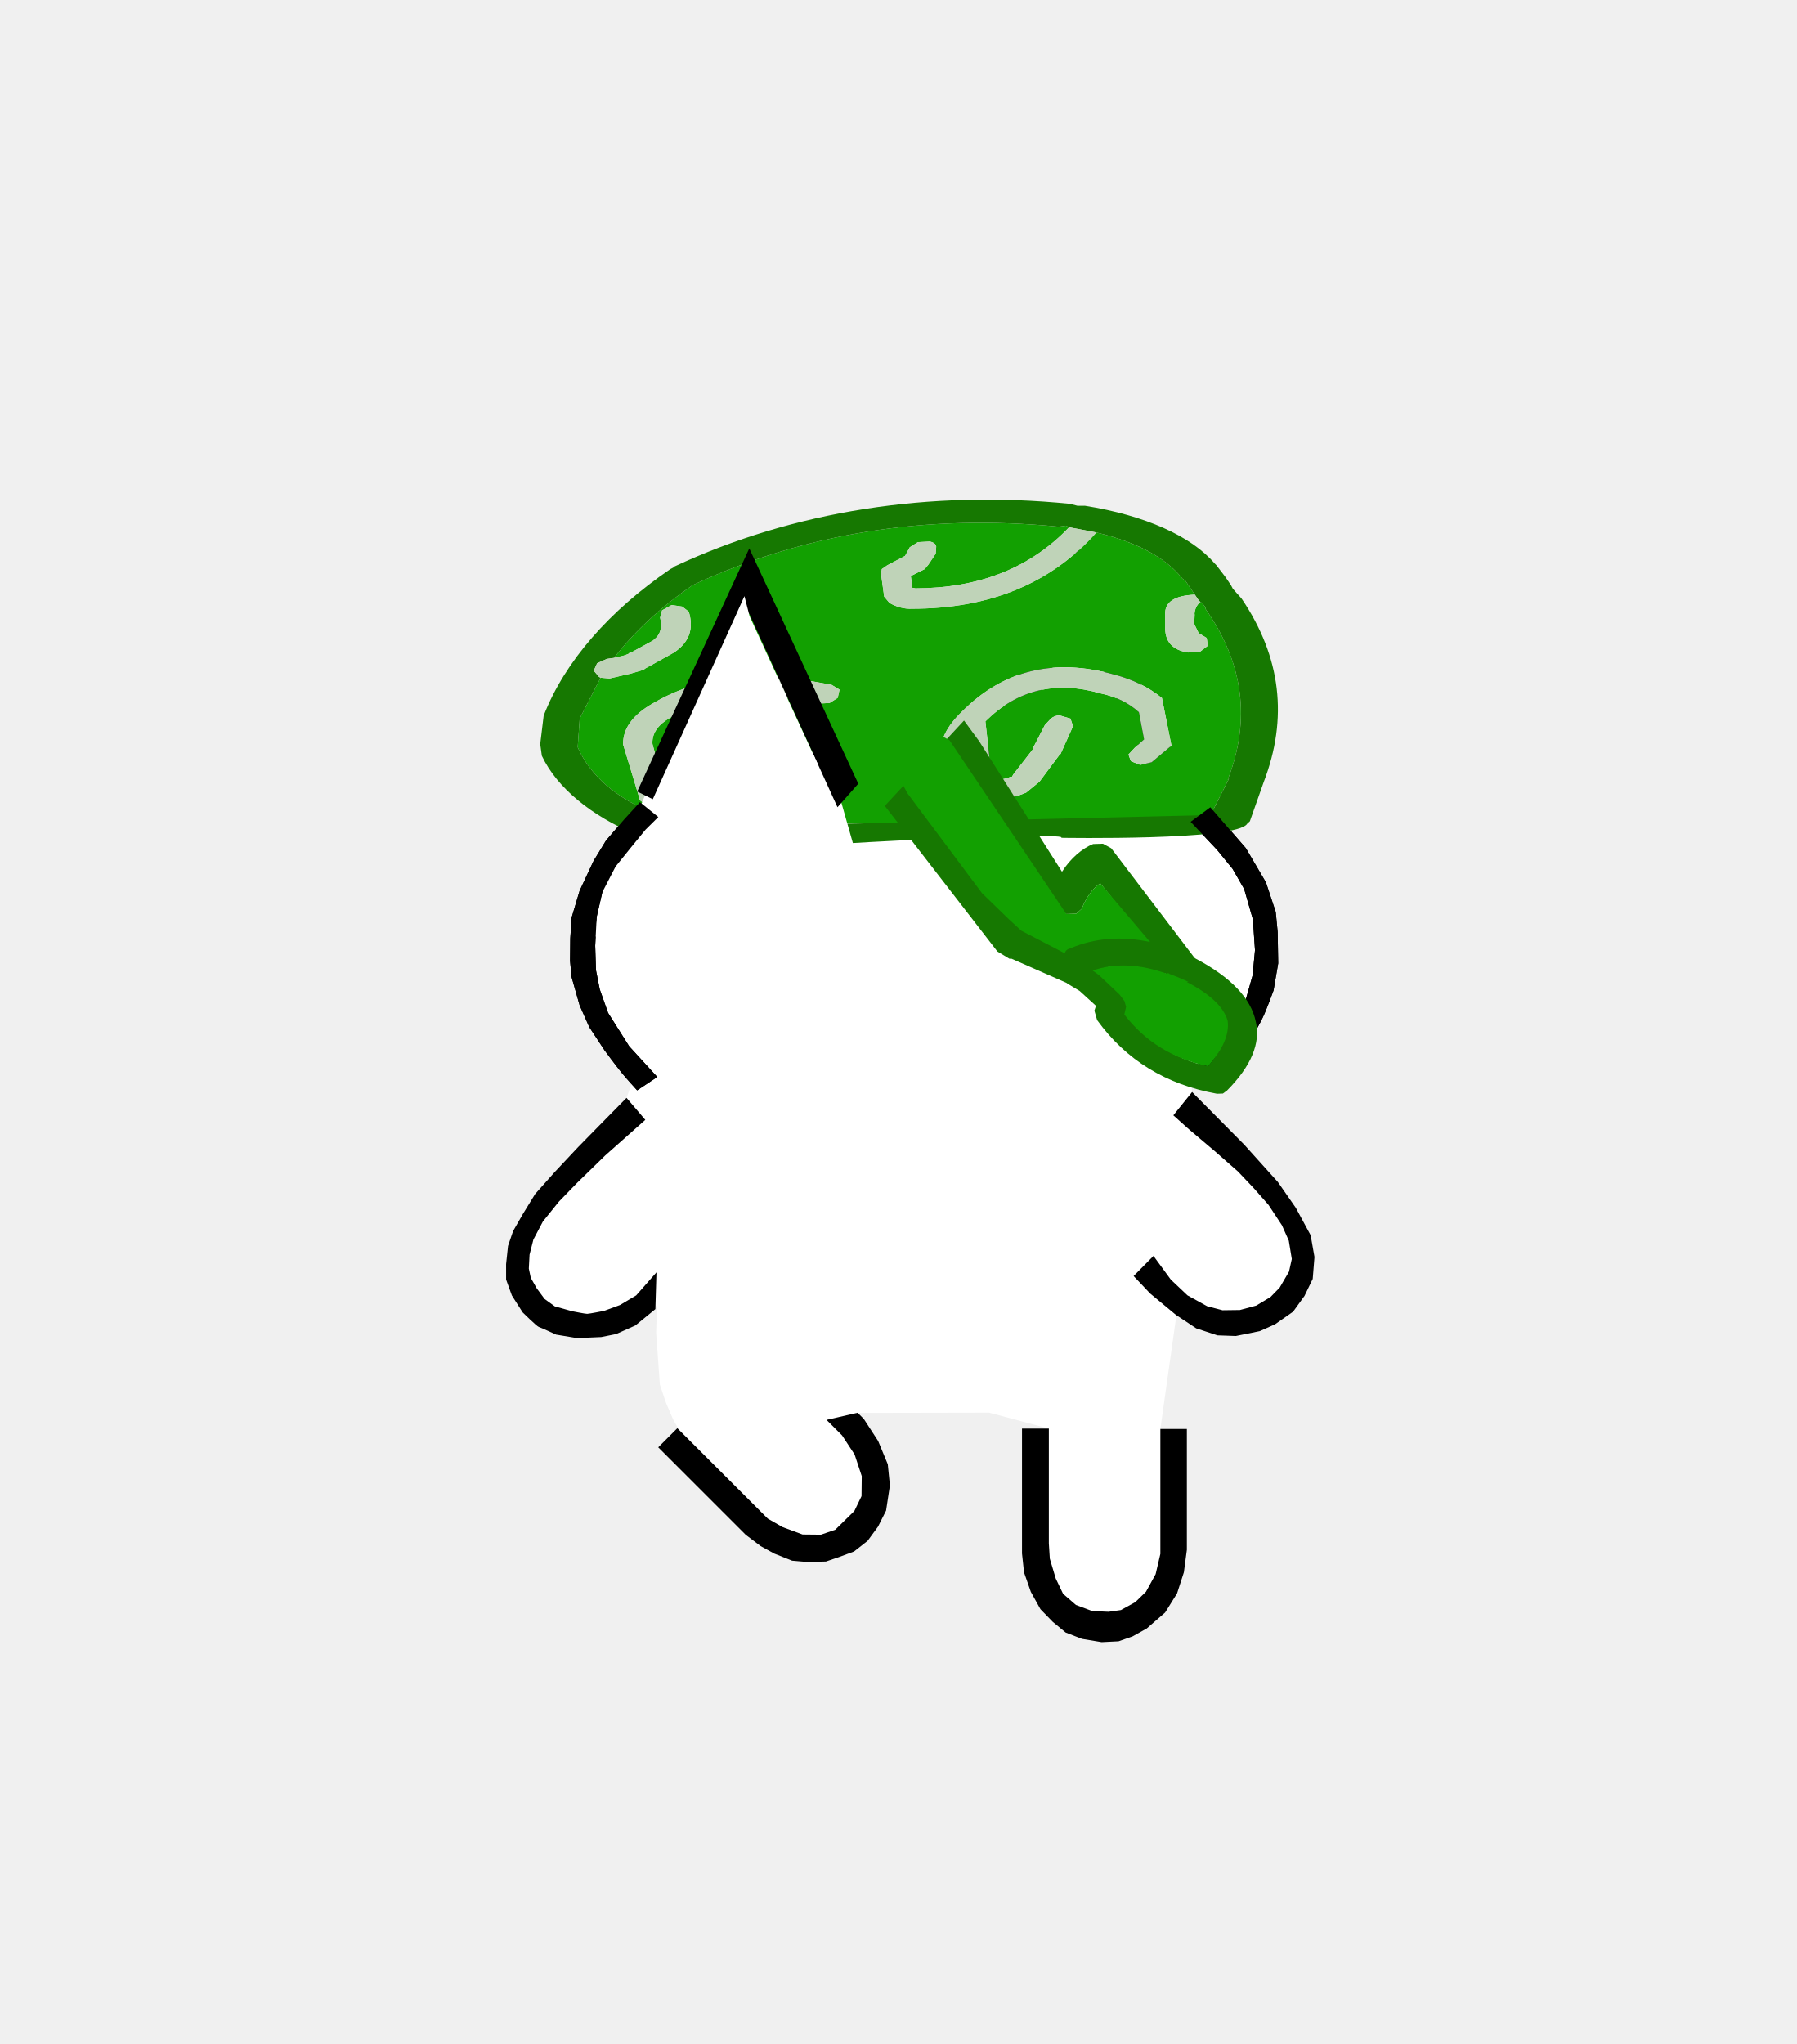
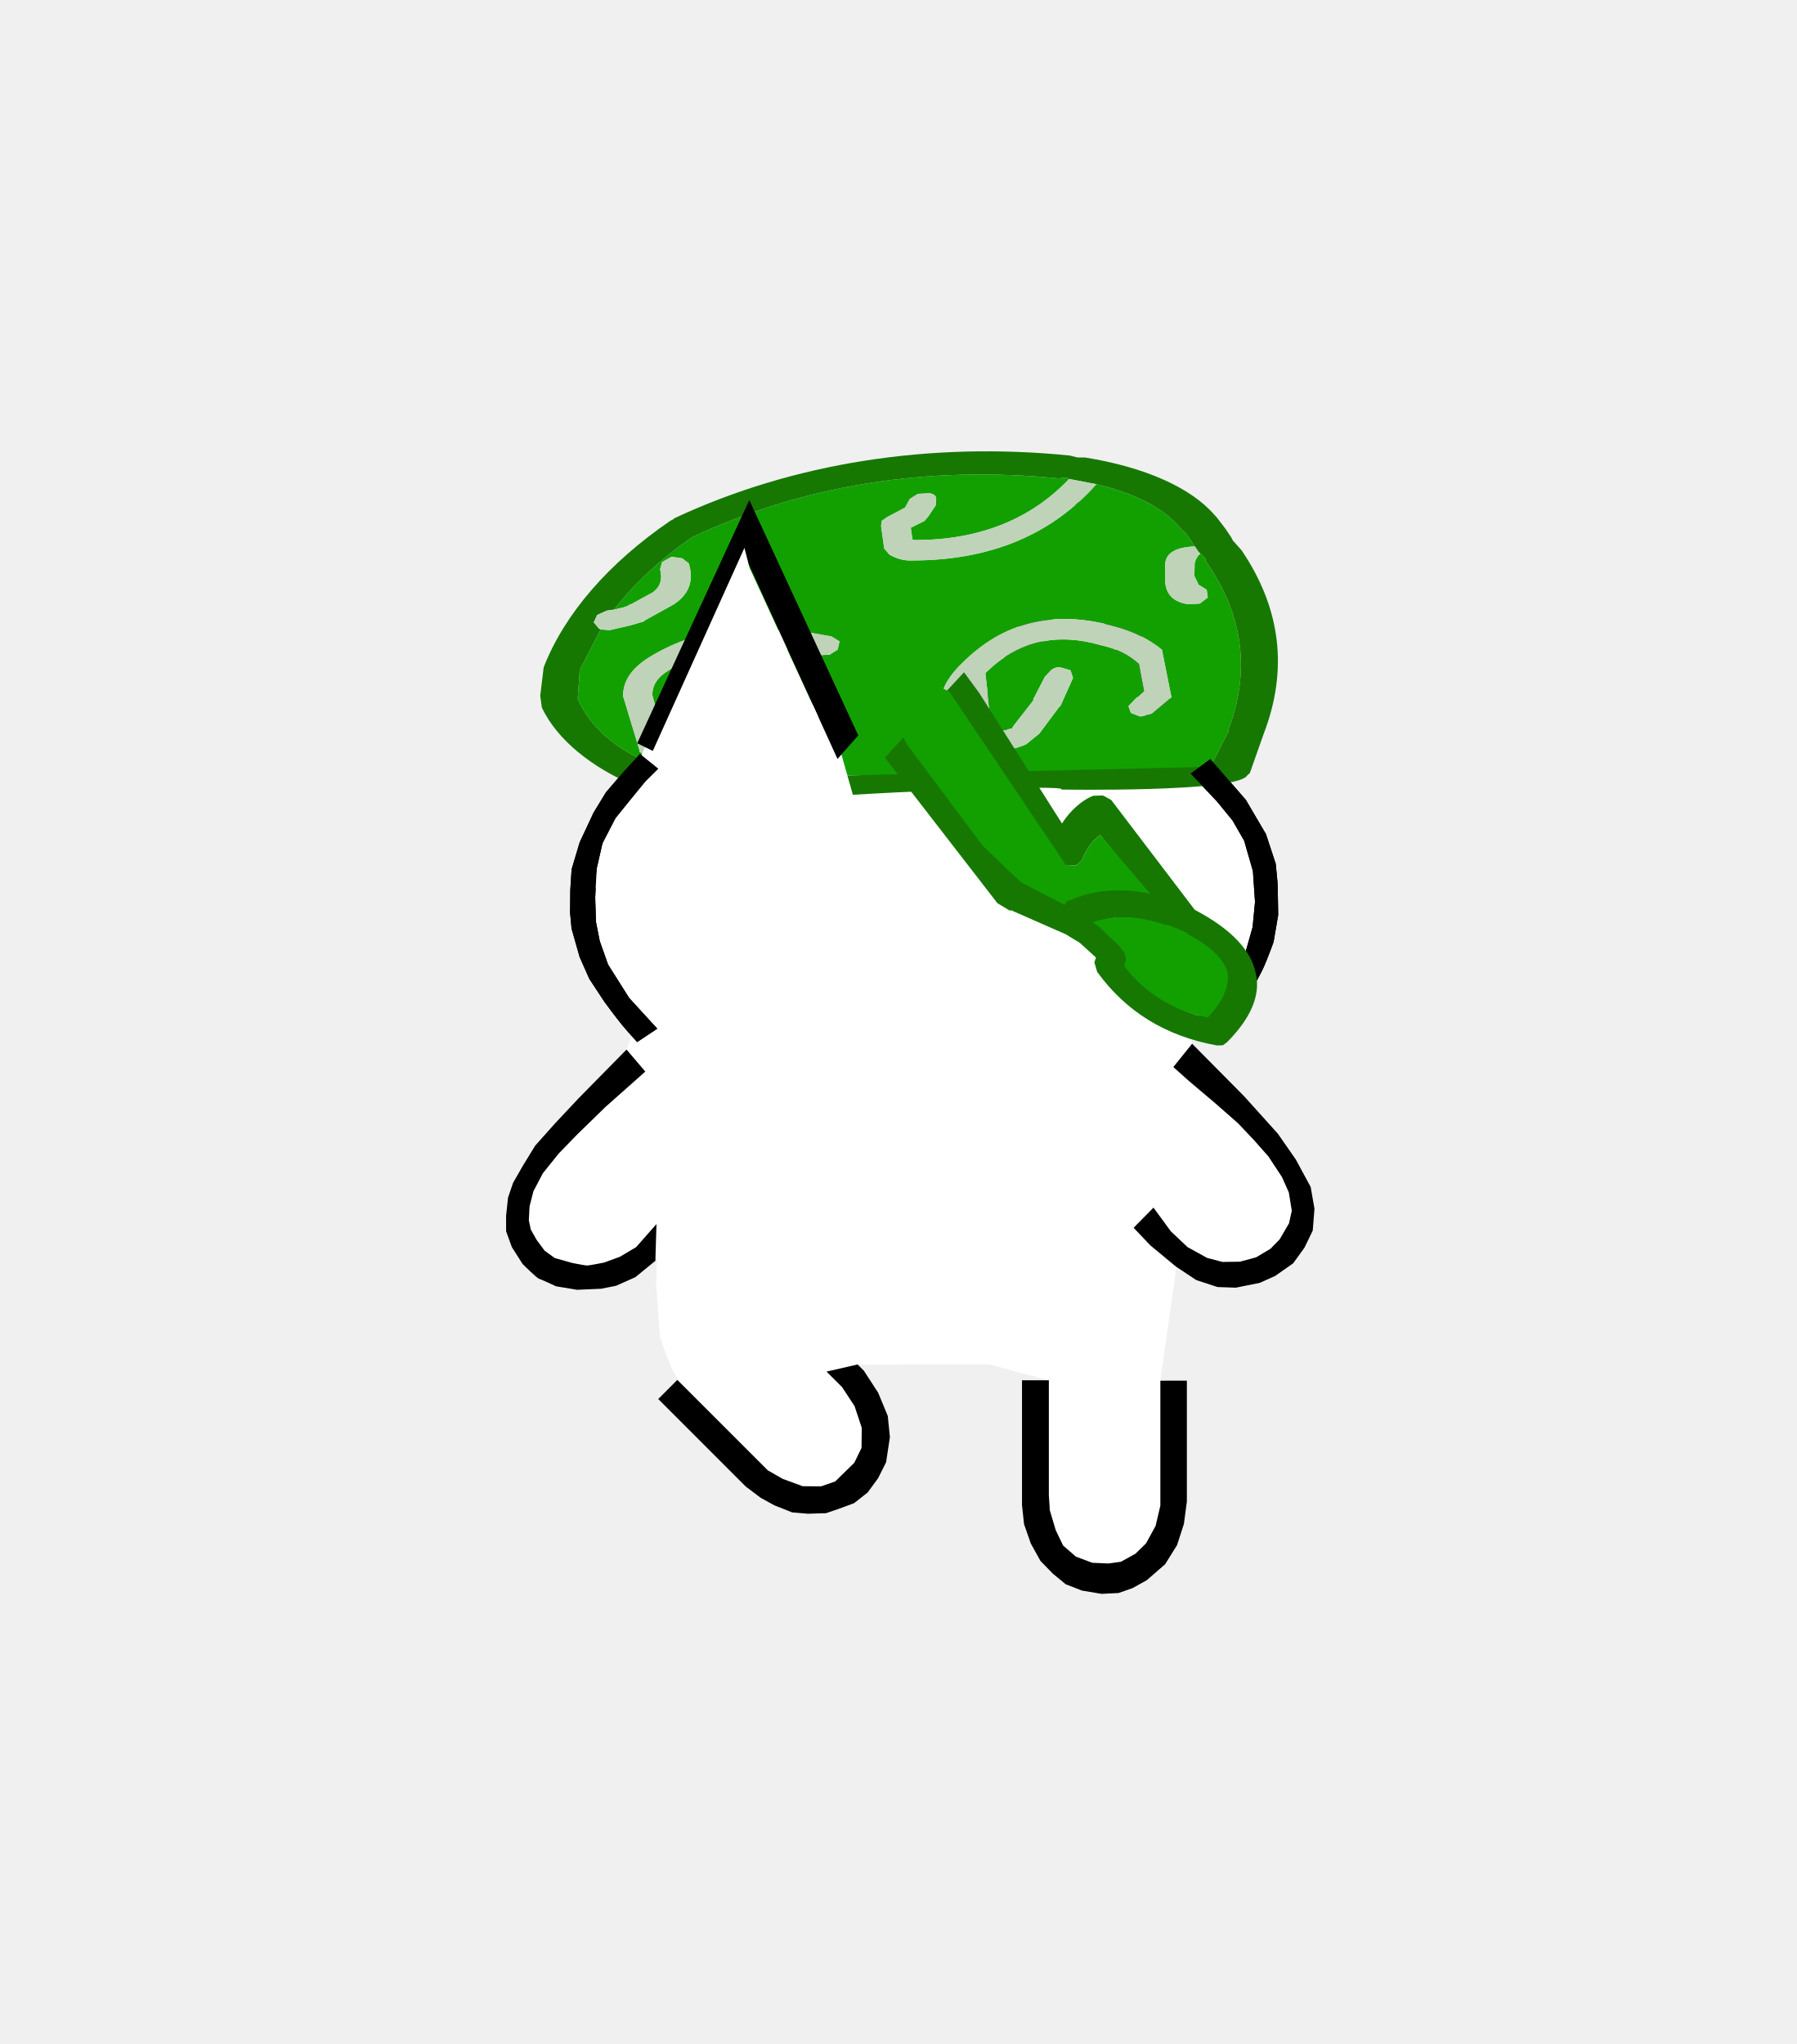
<svg xmlns="http://www.w3.org/2000/svg" height="182" width="160">
  <g style="clip-rule:evenodd;fill-rule:evenodd;stroke-linejoin:round;stroke-miterlimit:2">
-     <path d="m58.358 66.022-1.446 2.354-4.134 5.647-1.373 6.522 1.437 4.56 3.337 6.155.156.694-.545 1.5-.894 2.974-4.246 4.09-3.906 5.123-.5 3.497 1.623 3.06 3.37 1.125 4.06-.001 3.199-1.351-.068 2.417.33 4.6.541 1.611.629 1.467.46.816-.941 1.961 7.738 7.369 2.665 1.377 3.303.168 3.13-1.804 1.558-3.458-.594-3.384-2.23-2.668 1.397-.935 11.663-.023 5.318 1.415-.995 1.1.266 8.853.29 3.401 1.724 3.292 3.534.704 2.85-.376 2.781-3.047 1.06-5.79-.397-7.27-1.183-.83 1.533-10.866 3.465 1.396 4.837-.663 2.05-2.8.483-3.778-1.723-4.305-2.448-2.492-5.326-5.745-.166-2.436 2.835-.965 3.977-6.408.133-6.317-.969-3.683-2.254-4.107-1.983-1.65-2.82-1.392-8.526-18.03-1.081 1.018-8.066 16.617-11.82.174-8.575-17.368-1.195 1.257z" style="fill:#fff;fill-rule:nonzero" transform="translate(0 4.299)" />
-     <path d="m103.742 67.49 2.398-1.114-10.167-21.89-9.744 20.991-9.803.005-9.705-20.953-9.979 21.65 2.37 1.171 7.595-17.034 7.868 17.26 13.611-.212 7.78-17.199zm4.032.09 3.162 3.64 1.79 3.046.872 2.638.172 1.791.048 2.78-.413 2.408s-.591 1.647-.97 2.434c-.292.609-.628 1.2-1.002 1.762-.676 1.017-1.45 1.967-2.234 2.902-.461.55-1.452 1.593-1.452 1.593l-1.717-1.326 2.199-2.23 1.56-2.061 1.156-2.311.593-2.09.214-2.247-.187-2.747-.778-2.7-1.03-1.794-1.371-1.681-2.368-2.512zM56.736 92.787l1.792-1.192-2.506-2.74-1.875-2.97-.74-2.088-.337-1.701L53 79.91l.134-2.571.509-2.214 1.17-2.263 1.29-1.6 1.38-1.688 1.137-1.125-1.636-1.324-1.402 1.532-1.622 1.888-1.104 1.81-1.24 2.65L50.9 77.4l-.118 1.844-.02 2.02.132 1.424.72 2.529.86 1.942 1.358 2.062s1.015 1.38 1.558 2.04c.43.524 1.345 1.525 1.345 1.525zm-.946.667 1.672 1.96-3.569 3.168-2.525 2.462-1.609 1.659-1.42 1.766-.842 1.603-.342 1.341-.065 1.246.173.82.527.93.703.951.907.658 1.557.436s1.143.23 1.327.23c.184 0 1.51-.265 1.51-.265l1.405-.515 1.449-.861 1.807-2.051-.096 3.272-1.783 1.456-1.715.765-1.321.265-2.153.094-1.868-.31s-1.372-.637-1.542-.683c-.17-.046-1.435-1.294-1.435-1.294l-.961-1.506-.515-1.416-.001-1.373.172-1.62.45-1.321.874-1.526 1.092-1.78 1.746-1.96 2.088-2.225 1.909-1.944zm48.691 1.556 1.67-2.076 4.64 4.685 2.998 3.329 1.594 2.292 1.325 2.449.34 1.934-.156 1.953-.733 1.513-1.013 1.403-1.608 1.124-1.358.608-2.137.433-1.635-.058-1.89-.622-1.81-1.202-2.289-1.898-1.475-1.557 1.768-1.791 1.546 2.11 1.483 1.402 1.749.966 1.37.357 1.544-.02 1.448-.39 1.274-.76.822-.842.833-1.427.248-1.12-.266-1.631-.611-1.372-1.204-1.827-1.279-1.45-1.43-1.51-2.045-1.796-2.34-1.979zm-1.156 27.928v11.12l-.421 1.804-.859 1.566-.95.926-1.282.706-1.097.155-1.452-.063-1.46-.547-1.14-.988-.654-1.364-.528-1.767-.087-1.365V122.9h-2.39v11.123l.18 1.686.606 1.731.857 1.545 1.094 1.125 1.154.954 1.45.563 1.75.292 1.508-.076 1.246-.437 1.262-.703 1.636-1.42 1.063-1.702.609-1.886.265-1.996v-10.764zm-29.725-.809 1.385 1.384 1.113 1.696.637 1.925-.02 1.786-.638 1.32-1.703 1.67-1.274.439-1.635-.017-1.777-.656-1.318-.755-8.055-8.054-1.702 1.703 7.792 7.792 1.333 1.006 1.22.67 1.577.626 1.4.12 1.612-.047 1.135-.387 1.368-.506 1.206-.946.93-1.27.716-1.425.34-2.237-.189-1.887-.859-2.073-1.273-1.958-.555-.555z" style="fill-rule:nonzero" transform="translate(0 4.299)" />
-     <path d="m58.819 89.557.093-.078.468-.155h.187c5.551-1.604 10.978-1.578 16.28.077l-.094-.077 2.994 1.164.187.077c1.621.724-3.992 17.639-4.678 23.122l-.187-.388-.374-.388-.655-.465-.562-.155-5.894.31c-.249 0-.436.052-.561.155l-.281.388-.936 2.949-.093.93.28.389c.25.259.593.31 1.03.155l.467-.31.281-.388-.093-.621a8.328 8.328 0 0 1 .655-2.095l4.865-.31h.093l.094.155c.623 1.603.187 2.948-1.31 4.035v.077l-1.965 1.086.094-.077-4.117.31h-.093c-.936-.051-1.653-.413-2.152-1.086-.811-1.035-1.155-2.121-1.03-3.259l.655-3.104.936-1.551.094-.621-.375-.466-.748-.155-.561.388-1.123 1.94-.749 3.491c-.125 1.397.312 2.768 1.31 4.113.811 1.138 1.965 1.759 3.462 1.862l5.24-.466h.186l1.871-1.086-.374.466h-.093c-1.933 1.862-4.303 3.026-7.11 3.491h-.094l-2.62-.31-3.555-1.397.187-.465-.187-1.164-.187-.698-.094-.078-1.123-1.63c-.748-.879-1.964-1.241-3.648-1.086l-.562.31-.28.544.374.543.655.155c.935-.051 1.59.104 1.964.466l.094.077.842 1.242v.077l.094.078.093.233.094.543a23.278 23.278 0 0 1-5.801-4.656c-3.431-6.259-3.68-12.828-.748-19.708v-.388l.187-.155c3.305 2.328 4.553 5.173 3.742 8.535l-.094.155h-1.122l-.468-.776-.374-.232-.936-.466-.655-.078a.613.613 0 0 0-.561.31l-.094.622.375.465.748.31.655 1.01.28.31.468.077h2.152l.655-.233c.499-.362.78-.75.842-1.164.998-4.087-.592-7.501-4.771-10.242 1.435-2.069 3.243-3.465 5.426-4.19l.28-.155 1.404-.388c-.187 1.087.312 1.656 1.497 1.707l1.03.078c1.434.155 2.369-.181 2.806-1.009l.094-.62-.468-.466h-.749l-.561.388-.842.155h-.187l-.749-.078h-.093c-.437-.051-.78-.18-1.03-.387m14.409 3.724-1.217-1.086-.093-.078-4.584.155c-1.185.621-2.121 1.397-2.807 2.328-2.37 3.052-1.871 5.819 1.497 8.302 2.432 1.863 5.052 1.889 7.859.078l.187-.078c.748-.827.873-1.758.374-2.793l-.842-.776-2.245-1.241-.094-.078-2.433-.854-.748.078-.374.466c-.125.155-.094.336.093.543l.562.388 1.964.776h.094l2.152 1.241.187.078.093.077h-.093c.187.362.155.698-.094 1.009l-5.426-.078c-2.557-1.913-2.932-4.008-1.123-6.285.499-.775 1.248-1.396 2.246-1.862h-.094l2.713-.077.655.543.562.388.654-.078.468-.465-.093-.621" style="fill:#12a001" transform="matrix(.12858 .93173 -1.65957 .22902 247.94 -21.717)" />
-     <path d="m57.602 88.237-.842.233h.094l.374-.155.28-.078h.094" style="fill:#ccc" transform="matrix(.12858 .93173 -1.65957 .22902 247.94 -21.717)" />
-     <path d="m78.934 90.565-.187-.077-2.994-1.164.093.077c-5.301-1.655-10.728-1.68-16.279-.077h-.187l-.468.155-.093.078-.187.077-.562.155-1.403.388-.28.155c-2.184.725-3.993 2.121-5.427 4.19l-.749 1.242-.093.155-.187.155v.388c-2.932 6.88-2.682 13.45.748 19.708a23.314 23.314 0 0 0 5.8 4.656v.388l.281.543.655.233.655-.233.094-.078 3.555 1.397 2.62.31h.093c2.807-.465 5.177-1.63 7.11-3.491h.094l.374-.466.188-.155h.093c2.12-1.5 2.776-3.362 1.965-5.587M57.64 87.82l.375-.077 1.029-.388c5.988-1.656 11.828-1.585 17.503.174l3.485 1.01.187.155c1.497.62-1.079 9.903-1.079 9.903-.375-.621-2.451 10.912-2.825 16.654-.063 1.24-.653 2.56-1.464 3.75l-.187.31v.078l-1.404 1.551v.078c-2.245 2.12-5.289 3.755-8.532 4.324h-1.123l-2.62-.388c-4.802-1.5-8.99-4.221-12.109-7.739l-.094-.155-.093-.077c-3.68-6.673-3.878-14.029-.76-21.27l.281-.389.094-.388c1.684-3.103 4.222-5.383 7.091-6.417l.187-.078 1.217-.388.842-.233" style="fill:#167801" transform="matrix(.12858 .93173 -1.65957 .22902 247.94 -21.717)" />
-     <path d="M74.256 113.687c.811 2.225.156 4.087-1.965 5.587h-.093l-.188.155-1.87 1.086h-.188l-5.24.466c-1.497-.103-2.65-.724-3.46-1.862-.999-1.345-1.435-2.716-1.31-4.113l.748-3.491 1.123-1.94.56-.388.75.155.374.466-.094.62-.936 1.552-.654 3.104c-.125 1.138.218 2.224 1.029 3.259.499.673 1.216 1.035 2.152 1.086h.093l4.117-.31-.094.077 1.965-1.086v-.077c1.497-1.087 1.933-2.432 1.31-4.035l-.094-.155h-.093l-4.865.31a8.328 8.328 0 0 0-.655 2.095l.093.62-.28.389-.468.31c-.437.155-.78.104-1.03-.155l-.28-.388.093-.931.936-2.949.28-.388c.125-.103.313-.155.562-.155l5.894-.31.562.155.655.465.374.388.187.388m-16.092 7.992-.094.078-.655.233-.655-.233-.28-.543v-.388l-.094-.543-.093-.233-.094-.078v-.077l-.842-1.242-.094-.077c-.373-.362-1.028-.517-1.964-.466l-.655-.155-.374-.543.28-.543.562-.31c1.684-.155 2.9.207 3.648 1.086l1.123 1.629.094.078.187.698.187 1.164-.187.465m-8.046-25.76.093-.155.749-1.242c4.179 2.742 5.769 6.156 4.771 10.242-.062.414-.343.802-.842 1.164l-.655.233h-2.152l-.467-.078-.281-.31-.655-1.009-.748-.31-.375-.465.094-.621a.613.613 0 0 1 .561-.31l.655.077.936.466.374.232.468.776h1.122l.094-.155c.811-3.362-.437-6.207-3.742-8.535m7.952-6.13.562-.155.187-.077c.249.207.592.336 1.029.387h.093l.749.078h.187l.842-.155.561-.388h.749l.468.465-.094.621c-.437.828-1.372 1.164-2.807 1.009l-1.029-.078c-1.185-.051-1.684-.62-1.497-1.707m15.157 3.492.093.62-.468.466-.654.078-.562-.388-.655-.543-2.713.077h.094c-.998.466-1.747 1.087-2.246 1.862-1.809 2.276-1.434 4.371 1.123 6.285l5.426.078c.25-.311.281-.647.094-1.009h.093l-.093-.077-.187-.078-2.152-1.241h-.094l-1.964-.776-.562-.388c-.187-.207-.218-.388-.093-.543l.374-.466.748-.078 2.433.854.094.078 2.245 1.241.842.776c.499 1.035.374 1.966-.374 2.793l-.187.078c-2.807 1.811-5.427 1.785-7.86-.078-3.367-2.483-3.866-5.25-1.496-8.302.686-.931 1.622-1.707 2.807-2.328l4.584-.155.093.078 1.217 1.086" style="fill:#bfd3b8" transform="matrix(.12858 .93173 -1.65957 .22902 247.94 -21.717)" />
-     <path d="m58.376 64.223-1.802 4.383 6.39 6.799 13.681-2.171-2.991-10.527-14.499.328z" style="fill:#fff" transform="translate(0 4.299)" />
-     <path d="m74.575 67.576 1.851-2.094-9.705-20.953-9.979 21.65 2.37 1.171 7.595-17.034zm-17.591-.451 1.636 1.324z" style="fill-rule:nonzero" transform="translate(0 4.299)" />
-     <path d="m66.749 50.574 6.092 13.21-6.348 8.397-3.175-2.765-1.075.512-8.294 9.165h-1.127l1.69-7.936 2.765-2.407 9.011-19.968z" style="fill:#fff" transform="translate(0 4.299)" />
-     <path d="m59.112 67.35-2.37-1.171zm-2.376 25.437 1.792-1.192-2.506-2.74-1.875-2.97-.74-2.088-.337-1.701L53 79.91l.134-2.571.509-2.214 1.17-2.263 1.29-1.6 1.38-1.688 1.137-1.125-1.636-1.324-1.402 1.532-1.622 1.888-1.104 1.81-1.24 2.65L50.9 77.4l-.118 1.844-.02 2.02.132 1.424.72 2.529.86 1.942 1.358 2.062s1.015 1.38 1.558 2.04c.43.524 1.345 1.525 1.345 1.525zm51.038-25.207 3.162 3.64 1.79 3.046.872 2.638.172 1.791.048 2.78-.413 2.408s-.591 1.647-.97 2.434c-.292.609-.628 1.2-1.002 1.762-.676 1.017-1.45 1.967-2.234 2.902-.461.55-1.452 1.593-1.452 1.593l-1.717-1.326 2.199-2.23 1.56-2.061 1.156-2.311.593-2.09.214-2.247-.187-2.747-.778-2.7-1.03-1.794-1.371-1.681-2.368-2.512z" style="fill-rule:nonzero" transform="translate(0 4.299)" />
-     <path d="m93.061 95.686.562.078.467.388.094.465c-.187.776-.187 1.449 0 2.018 0 0 3.728-1.079 4.178-1.176-1.621-.776-2.643-1.856-3.453-3.304-.125-.155-.156-.31-.094-.466m-13.829.842 10.608-3.309.842.077.094.078 3.525.819h.094l.842.077 1.31-.155.093-.31.468-.388c2.807-.983 5.613-.75 8.42.698l.28.233.094.31c.312 2.173-.03 3.725-1.029 4.656-1.06 1.034-2.775 1.37-5.145 1.008h-.094l-7.906 2.541-.562-.077-.467-.388c-.375-.621-.596-1.626-.533-2.609l-8.623 3.647-1.473.504m15.654-8.045s.236.204-.468 0c.81 1.242 1.83 1.912 3.513 2.43v.077h.094l.28.078.281.077.655.155-.093-.077c1.559.258 2.68.148 3.367-.421.56-.621.897-1.564.772-3.013-1.996-.93-3.938-.948-5.871-.328l-.187.466-.281.233-.468.155-1.594.168" style="fill:#167801" transform="matrix(1.19977 .87169 .8162 -1.12341 -95.534 107.357)" />
-     <path d="m75.097 99.457 6.533-3.416 7.167-2.376 2.244-.342.991-.12 2.9.466c-.062.155-.031.31.094.465.811 1.449 2.027 2.561 3.649 3.337l-4.491 1.164c-.187-.569-.187-1.242 0-2.018l-.094-.465-.467-.388-11.808 4.61m15.55-6.55 1.684-.233.468-.155.28-.233.188-.465c1.933-.621 3.898-.466 5.894.465.125 1.449-.094 2.483-.655 3.104-.687.569-1.809.724-3.368.466l.093.077-.655-.155-.28-.078-.28-.077h-.094v-.078c-1.685-.517-2.932-1.397-3.743-2.638h.468" style="fill:#12a001" transform="matrix(1.19977 .87169 .8162 -1.12341 -95.534 107.357)" />
+     <path d="m58.358 66.022-1.446 2.354-4.134 5.647-1.373 6.522 1.437 4.56 3.337 6.155.156.694-.545 1.5-.894 2.974-4.246 4.09-3.906 5.123-.5 3.497 1.623 3.06 3.37 1.125 4.06-.001 3.199-1.351-.068 2.417.33 4.6.541 1.611.629 1.467.46.816-.941 1.961 7.738 7.369 2.665 1.377 3.303.168 3.13-1.804 1.558-3.458-.594-3.384-2.23-2.668 1.397-.935 11.663-.023 5.318 1.415-.995 1.1.266 8.853.29 3.401 1.724 3.292 3.534.704 2.85-.376 2.781-3.047 1.06-5.79-.397-7.27-1.183-.83 1.533-10.866 3.465 1.396 4.837-.663 2.05-2.8.483-3.778-1.723-4.305-2.448-2.492-5.326-5.745-.166-2.436 2.835-.965 3.977-6.408.133-6.317-.969-3.683-2.254-4.107-1.983-1.65-2.82-1.392-8.526-18.03-1.081 1.018-8.066 16.617-11.82.174-8.575-17.368-1.195 1.257z" style="fill:#fff;fill-rule:nonzero" />
+     <path d="m103.742 67.49 2.398-1.114-10.167-21.89-9.744 20.991-9.803.005-9.705-20.953-9.979 21.65 2.37 1.171 7.595-17.034 7.868 17.26 13.611-.212 7.78-17.199zm4.032.09 3.162 3.64 1.79 3.046.872 2.638.172 1.791.048 2.78-.413 2.408s-.591 1.647-.97 2.434c-.292.609-.628 1.2-1.002 1.762-.676 1.017-1.45 1.967-2.234 2.902-.461.55-1.452 1.593-1.452 1.593l-1.717-1.326 2.199-2.23 1.56-2.061 1.156-2.311.593-2.09.214-2.247-.187-2.747-.778-2.7-1.03-1.794-1.371-1.681-2.368-2.512zM56.736 92.787l1.792-1.192-2.506-2.74-1.875-2.97-.74-2.088-.337-1.701L53 79.91l.134-2.571.509-2.214 1.17-2.263 1.29-1.6 1.38-1.688 1.137-1.125-1.636-1.324-1.402 1.532-1.622 1.888-1.104 1.81-1.24 2.65L50.9 77.4l-.118 1.844-.02 2.02.132 1.424.72 2.529.86 1.942 1.358 2.062s1.015 1.38 1.558 2.04c.43.524 1.345 1.525 1.345 1.525zm-.946.667 1.672 1.96-3.569 3.168-2.525 2.462-1.609 1.659-1.42 1.766-.842 1.603-.342 1.341-.065 1.246.173.82.527.93.703.951.907.658 1.557.436s1.143.23 1.327.23c.184 0 1.51-.265 1.51-.265l1.405-.515 1.449-.861 1.807-2.051-.096 3.272-1.783 1.456-1.715.765-1.321.265-2.153.094-1.868-.31s-1.372-.637-1.542-.683c-.17-.046-1.435-1.294-1.435-1.294l-.961-1.506-.515-1.416-.001-1.373.172-1.62.45-1.321.874-1.526 1.092-1.78 1.746-1.96 2.088-2.225 1.909-1.944zm48.691 1.556 1.67-2.076 4.64 4.685 2.998 3.329 1.594 2.292 1.325 2.449.34 1.934-.156 1.953-.733 1.513-1.013 1.403-1.608 1.124-1.358.608-2.137.433-1.635-.058-1.89-.622-1.81-1.202-2.289-1.898-1.475-1.557 1.768-1.791 1.546 2.11 1.483 1.402 1.749.966 1.37.357 1.544-.02 1.448-.39 1.274-.76.822-.842.833-1.427.248-1.12-.266-1.631-.611-1.372-1.204-1.827-1.279-1.45-1.43-1.51-2.045-1.796-2.34-1.979zm-1.156 27.928v11.12l-.421 1.804-.859 1.566-.95.926-1.282.706-1.097.155-1.452-.063-1.46-.547-1.14-.988-.654-1.364-.528-1.767-.087-1.365V122.9h-2.39v11.123l.18 1.686.606 1.731.857 1.545 1.094 1.125 1.154.954 1.45.563 1.75.292 1.508-.076 1.246-.437 1.262-.703 1.636-1.42 1.063-1.702.609-1.886.265-1.996v-10.764zm-29.725-.809 1.385 1.384 1.113 1.696.637 1.925-.02 1.786-.638 1.32-1.703 1.67-1.274.439-1.635-.017-1.777-.656-1.318-.755-8.055-8.054-1.702 1.703 7.792 7.792 1.333 1.006 1.22.67 1.577.626 1.4.12 1.612-.047 1.135-.387 1.368-.506 1.206-.946.93-1.27.716-1.425.34-2.237-.189-1.887-.859-2.073-1.273-1.958-.555-.555z" style="fill-rule:nonzero" />
+     <path d="m58.819 89.557.093-.078.468-.155h.187c5.551-1.604 10.978-1.578 16.28.077l-.094-.077 2.994 1.164.187.077c1.621.724-3.992 17.639-4.678 23.122l-.187-.388-.374-.388-.655-.465-.562-.155-5.894.31c-.249 0-.436.052-.561.155l-.281.388-.936 2.949-.093.93.28.389c.25.259.593.31 1.03.155l.467-.31.281-.388-.093-.621a8.328 8.328 0 0 1 .655-2.095l4.865-.31h.093l.094.155c.623 1.603.187 2.948-1.31 4.035v.077l-1.965 1.086.094-.077-4.117.31h-.093c-.936-.051-1.653-.413-2.152-1.086-.811-1.035-1.155-2.121-1.03-3.259l.655-3.104.936-1.551.094-.621-.375-.466-.748-.155-.561.388-1.123 1.94-.749 3.491c-.125 1.397.312 2.768 1.31 4.113.811 1.138 1.965 1.759 3.462 1.862l5.24-.466h.186l1.871-1.086-.374.466h-.093c-1.933 1.862-4.303 3.026-7.11 3.491h-.094l-2.62-.31-3.555-1.397.187-.465-.187-1.164-.187-.698-.094-.078-1.123-1.63c-.748-.879-1.964-1.241-3.648-1.086l-.562.31-.28.544.374.543.655.155c.935-.051 1.59.104 1.964.466l.094.077.842 1.242v.077l.094.078.093.233.094.543a23.278 23.278 0 0 1-5.801-4.656c-3.431-6.259-3.68-12.828-.748-19.708v-.388l.187-.155c3.305 2.328 4.553 5.173 3.742 8.535l-.094.155h-1.122l-.468-.776-.374-.232-.936-.466-.655-.078a.613.613 0 0 0-.561.31l-.094.622.375.465.748.31.655 1.01.28.31.468.077h2.152l.655-.233c.499-.362.78-.75.842-1.164.998-4.087-.592-7.501-4.771-10.242 1.435-2.069 3.243-3.465 5.426-4.19l.28-.155 1.404-.388c-.187 1.087.312 1.656 1.497 1.707l1.03.078c1.434.155 2.369-.181 2.806-1.009l.094-.62-.468-.466h-.749l-.561.388-.842.155h-.187l-.749-.078h-.093c-.437-.051-.78-.18-1.03-.387m14.409 3.724-1.217-1.086-.093-.078-4.584.155c-1.185.621-2.121 1.397-2.807 2.328-2.37 3.052-1.871 5.819 1.497 8.302 2.432 1.863 5.052 1.889 7.859.078l.187-.078c.748-.827.873-1.758.374-2.793l-.842-.776-2.245-1.241-.094-.078-2.433-.854-.748.078-.374.466c-.125.155-.094.336.093.543l.562.388 1.964.776h.094l2.152 1.241.187.078.093.077h-.093c.187.362.155.698-.094 1.009l-5.426-.078c-2.557-1.913-2.932-4.008-1.123-6.285.499-.775 1.248-1.396 2.246-1.862h-.094l2.713-.077.655.543.562.388.654-.078.468-.465-.093-.621" style="fill:#12a001" transform="matrix(.12858 .93173 -1.65957 .22902 247.94 -26.016)" />
+     <path d="m57.602 88.237-.842.233h.094l.374-.155.28-.078h.094" style="fill:#ccc" transform="matrix(.12858 .93173 -1.65957 .22902 247.94 -26.016)" />
+     <path d="m78.934 90.565-.187-.077-2.994-1.164.093.077c-5.301-1.655-10.728-1.68-16.279-.077h-.187l-.468.155-.093.078-.187.077-.562.155-1.403.388-.28.155c-2.184.725-3.993 2.121-5.427 4.19l-.749 1.242-.093.155-.187.155v.388c-2.932 6.88-2.682 13.45.748 19.708a23.314 23.314 0 0 0 5.8 4.656v.388l.281.543.655.233.655-.233.094-.078 3.555 1.397 2.62.31h.093c2.807-.465 5.177-1.63 7.11-3.491h.094l.374-.466.188-.155h.093c2.12-1.5 2.776-3.362 1.965-5.587M57.64 87.82l.375-.077 1.029-.388c5.988-1.656 11.828-1.585 17.503.174l3.485 1.01.187.155c1.497.62-1.079 9.903-1.079 9.903-.375-.621-2.451 10.912-2.825 16.654-.063 1.24-.653 2.56-1.464 3.75l-.187.31v.078l-1.404 1.551v.078c-2.245 2.12-5.289 3.755-8.532 4.324h-1.123l-2.62-.388c-4.802-1.5-8.99-4.221-12.109-7.739l-.094-.155-.093-.077c-3.68-6.673-3.878-14.029-.76-21.27l.281-.389.094-.388c1.684-3.103 4.222-5.383 7.091-6.417l.187-.078 1.217-.388.842-.233" style="fill:#167801" transform="matrix(.12858 .93173 -1.65957 .22902 247.94 -26.016)" />
+     <path d="M74.256 113.687c.811 2.225.156 4.087-1.965 5.587h-.093l-.188.155-1.87 1.086h-.188l-5.24.466c-1.497-.103-2.65-.724-3.46-1.862-.999-1.345-1.435-2.716-1.31-4.113l.748-3.491 1.123-1.94.56-.388.75.155.374.466-.094.62-.936 1.552-.654 3.104c-.125 1.138.218 2.224 1.029 3.259.499.673 1.216 1.035 2.152 1.086h.093l4.117-.31-.094.077 1.965-1.086v-.077c1.497-1.087 1.933-2.432 1.31-4.035l-.094-.155h-.093l-4.865.31a8.328 8.328 0 0 0-.655 2.095l.093.62-.28.389-.468.31c-.437.155-.78.104-1.03-.155l-.28-.388.093-.931.936-2.949.28-.388c.125-.103.313-.155.562-.155l5.894-.31.562.155.655.465.374.388.187.388m-16.092 7.992-.094.078-.655.233-.655-.233-.28-.543v-.388l-.094-.543-.093-.233-.094-.078v-.077l-.842-1.242-.094-.077c-.373-.362-1.028-.517-1.964-.466l-.655-.155-.374-.543.28-.543.562-.31c1.684-.155 2.9.207 3.648 1.086l1.123 1.629.094.078.187.698.187 1.164-.187.465m-8.046-25.76.093-.155.749-1.242c4.179 2.742 5.769 6.156 4.771 10.242-.062.414-.343.802-.842 1.164l-.655.233h-2.152l-.467-.078-.281-.31-.655-1.009-.748-.31-.375-.465.094-.621a.613.613 0 0 1 .561-.31l.655.077.936.466.374.232.468.776h1.122l.094-.155c.811-3.362-.437-6.207-3.742-8.535m7.952-6.13.562-.155.187-.077c.249.207.592.336 1.029.387h.093l.749.078h.187l.842-.155.561-.388h.749l.468.465-.094.621c-.437.828-1.372 1.164-2.807 1.009l-1.029-.078c-1.185-.051-1.684-.62-1.497-1.707m15.157 3.492.093.62-.468.466-.654.078-.562-.388-.655-.543-2.713.077h.094c-.998.466-1.747 1.087-2.246 1.862-1.809 2.276-1.434 4.371 1.123 6.285l5.426.078c.25-.311.281-.647.094-1.009h.093l-.093-.077-.187-.078-2.152-1.241h-.094l-1.964-.776-.562-.388c-.187-.207-.218-.388-.093-.543l.374-.466.748-.078 2.433.854.094.078 2.245 1.241.842.776c.499 1.035.374 1.966-.374 2.793l-.187.078c-2.807 1.811-5.427 1.785-7.86-.078-3.367-2.483-3.866-5.25-1.496-8.302.686-.931 1.622-1.707 2.807-2.328l4.584-.155.093.078 1.217 1.086" style="fill:#bfd3b8" transform="matrix(.12858 .93173 -1.65957 .22902 247.94 -26.016)" />
+     <path d="m58.376 64.223-1.802 4.383 6.39 6.799 13.681-2.171-2.991-10.527-14.499.328z" style="fill:#fff" />
+     <path d="m74.575 67.576 1.851-2.094-9.705-20.953-9.979 21.65 2.37 1.171 7.595-17.034zm-17.591-.451 1.636 1.324z" style="fill-rule:nonzero" />
+     <path d="m66.749 50.574 6.092 13.21-6.348 8.397-3.175-2.765-1.075.512-8.294 9.165h-1.127l1.69-7.936 2.765-2.407 9.011-19.968z" style="fill:#fff" />
+     <path d="m59.112 67.35-2.37-1.171zm-2.376 25.437 1.792-1.192-2.506-2.74-1.875-2.97-.74-2.088-.337-1.701L53 79.91l.134-2.571.509-2.214 1.17-2.263 1.29-1.6 1.38-1.688 1.137-1.125-1.636-1.324-1.402 1.532-1.622 1.888-1.104 1.81-1.24 2.65L50.9 77.4l-.118 1.844-.02 2.02.132 1.424.72 2.529.86 1.942 1.358 2.062s1.015 1.38 1.558 2.04c.43.524 1.345 1.525 1.345 1.525zm51.038-25.207 3.162 3.64 1.79 3.046.872 2.638.172 1.791.048 2.78-.413 2.408s-.591 1.647-.97 2.434c-.292.609-.628 1.2-1.002 1.762-.676 1.017-1.45 1.967-2.234 2.902-.461.55-1.452 1.593-1.452 1.593l-1.717-1.326 2.199-2.23 1.56-2.061 1.156-2.311.593-2.09.214-2.247-.187-2.747-.778-2.7-1.03-1.794-1.371-1.681-2.368-2.512z" style="fill-rule:nonzero" />
+     <path d="m93.061 95.686.562.078.467.388.094.465c-.187.776-.187 1.449 0 2.018 0 0 3.728-1.079 4.178-1.176-1.621-.776-2.643-1.856-3.453-3.304-.125-.155-.156-.31-.094-.466m-13.829.842 10.608-3.309.842.077.094.078 3.525.819h.094l.842.077 1.31-.155.093-.31.468-.388c2.807-.983 5.613-.75 8.42.698l.28.233.094.31c.312 2.173-.03 3.725-1.029 4.656-1.06 1.034-2.775 1.37-5.145 1.008h-.094l-7.906 2.541-.562-.077-.467-.388c-.375-.621-.596-1.626-.533-2.609l-8.623 3.647-1.473.504m15.654-8.045s.236.204-.468 0c.81 1.242 1.83 1.912 3.513 2.43v.077h.094l.28.078.281.077.655.155-.093-.077c1.559.258 2.68.148 3.367-.421.56-.621.897-1.564.772-3.013-1.996-.93-3.938-.948-5.871-.328l-.187.466-.281.233-.468.155-1.594.168" style="fill:#167801" transform="matrix(1.19977 .87169 .8162 -1.12341 -95.534 103.058)" />
+     <path d="m75.097 99.457 6.533-3.416 7.167-2.376 2.244-.342.991-.12 2.9.466c-.062.155-.031.31.094.465.811 1.449 2.027 2.561 3.649 3.337l-4.491 1.164c-.187-.569-.187-1.242 0-2.018l-.094-.465-.467-.388-11.808 4.61m15.55-6.55 1.684-.233.468-.155.28-.233.188-.465c1.933-.621 3.898-.466 5.894.465.125 1.449-.094 2.483-.655 3.104-.687.569-1.809.724-3.368.466l.093.077-.655-.155-.28-.078-.28-.077h-.094v-.078c-1.685-.517-2.932-1.397-3.743-2.638h.468" style="fill:#12a001" transform="matrix(1.19977 .87169 .8162 -1.12341 -95.534 103.058)" />
  </g>
</svg>
